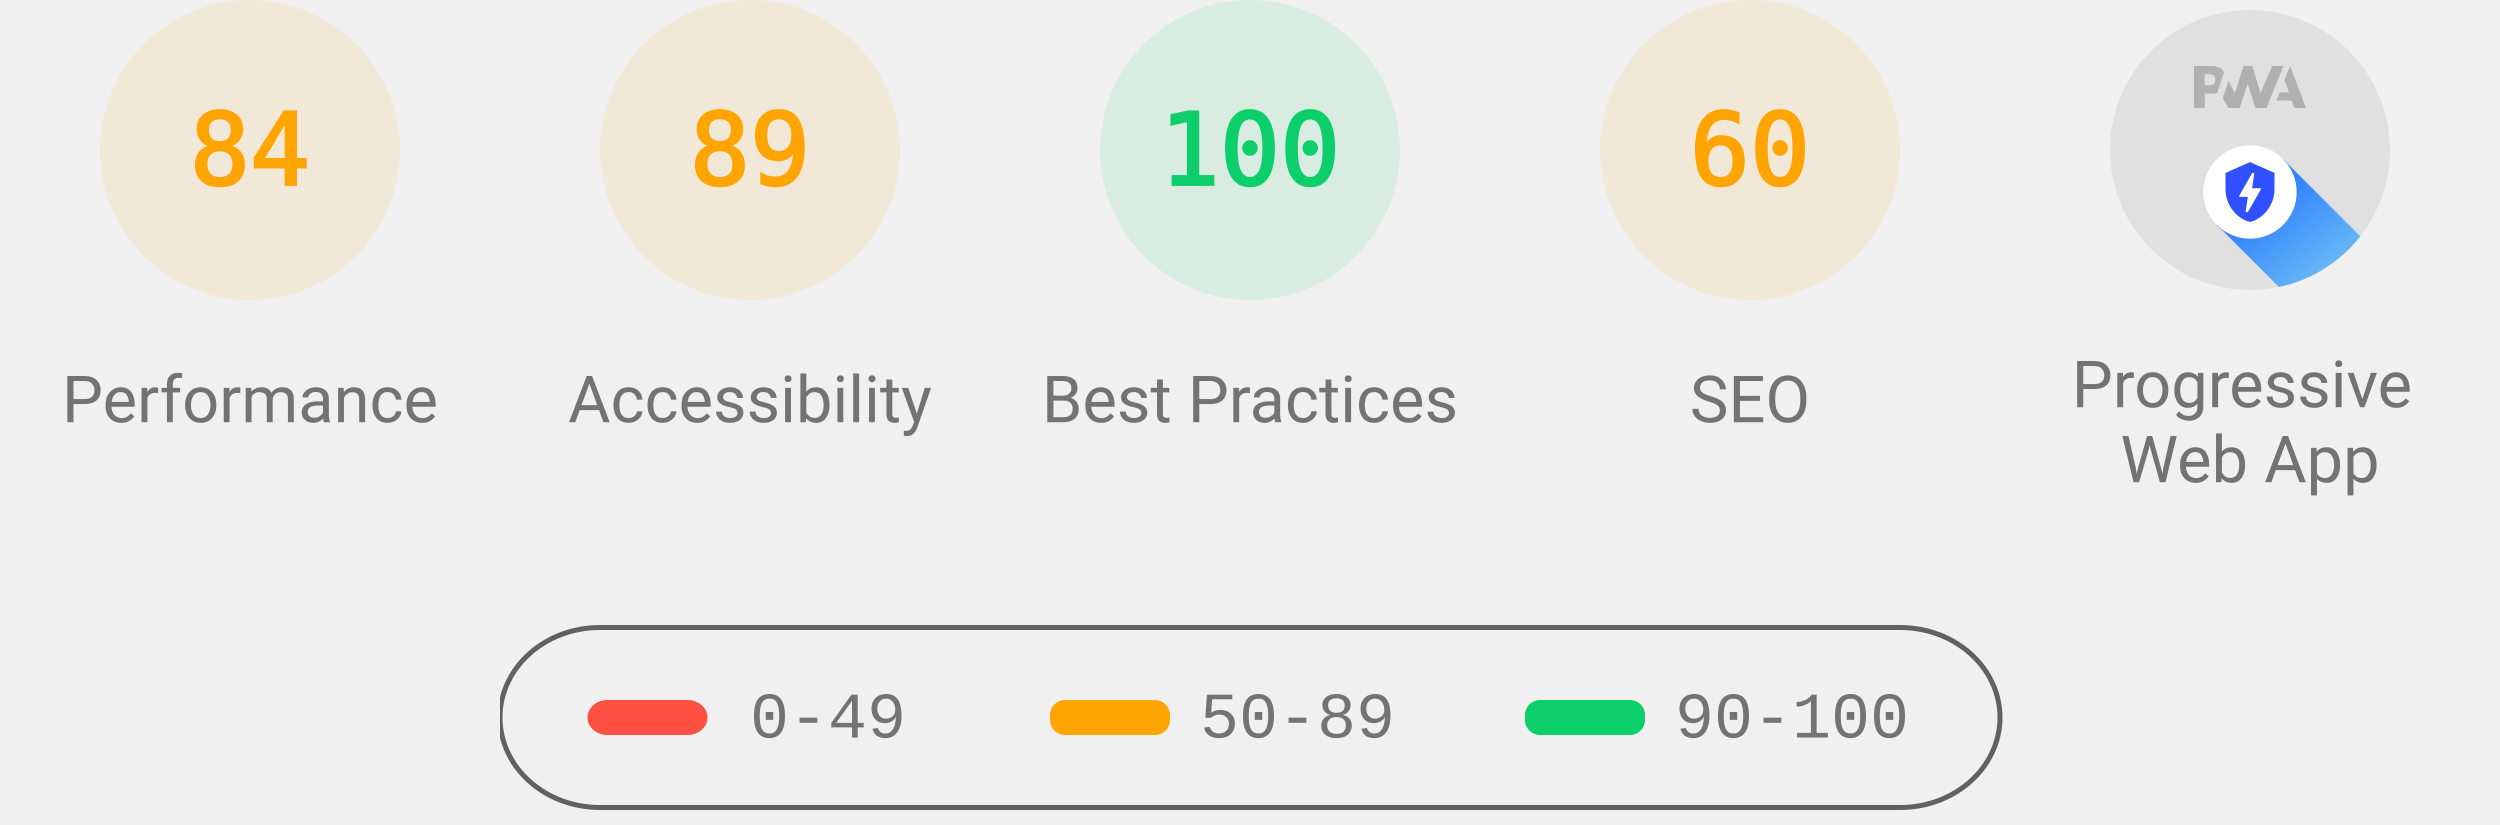
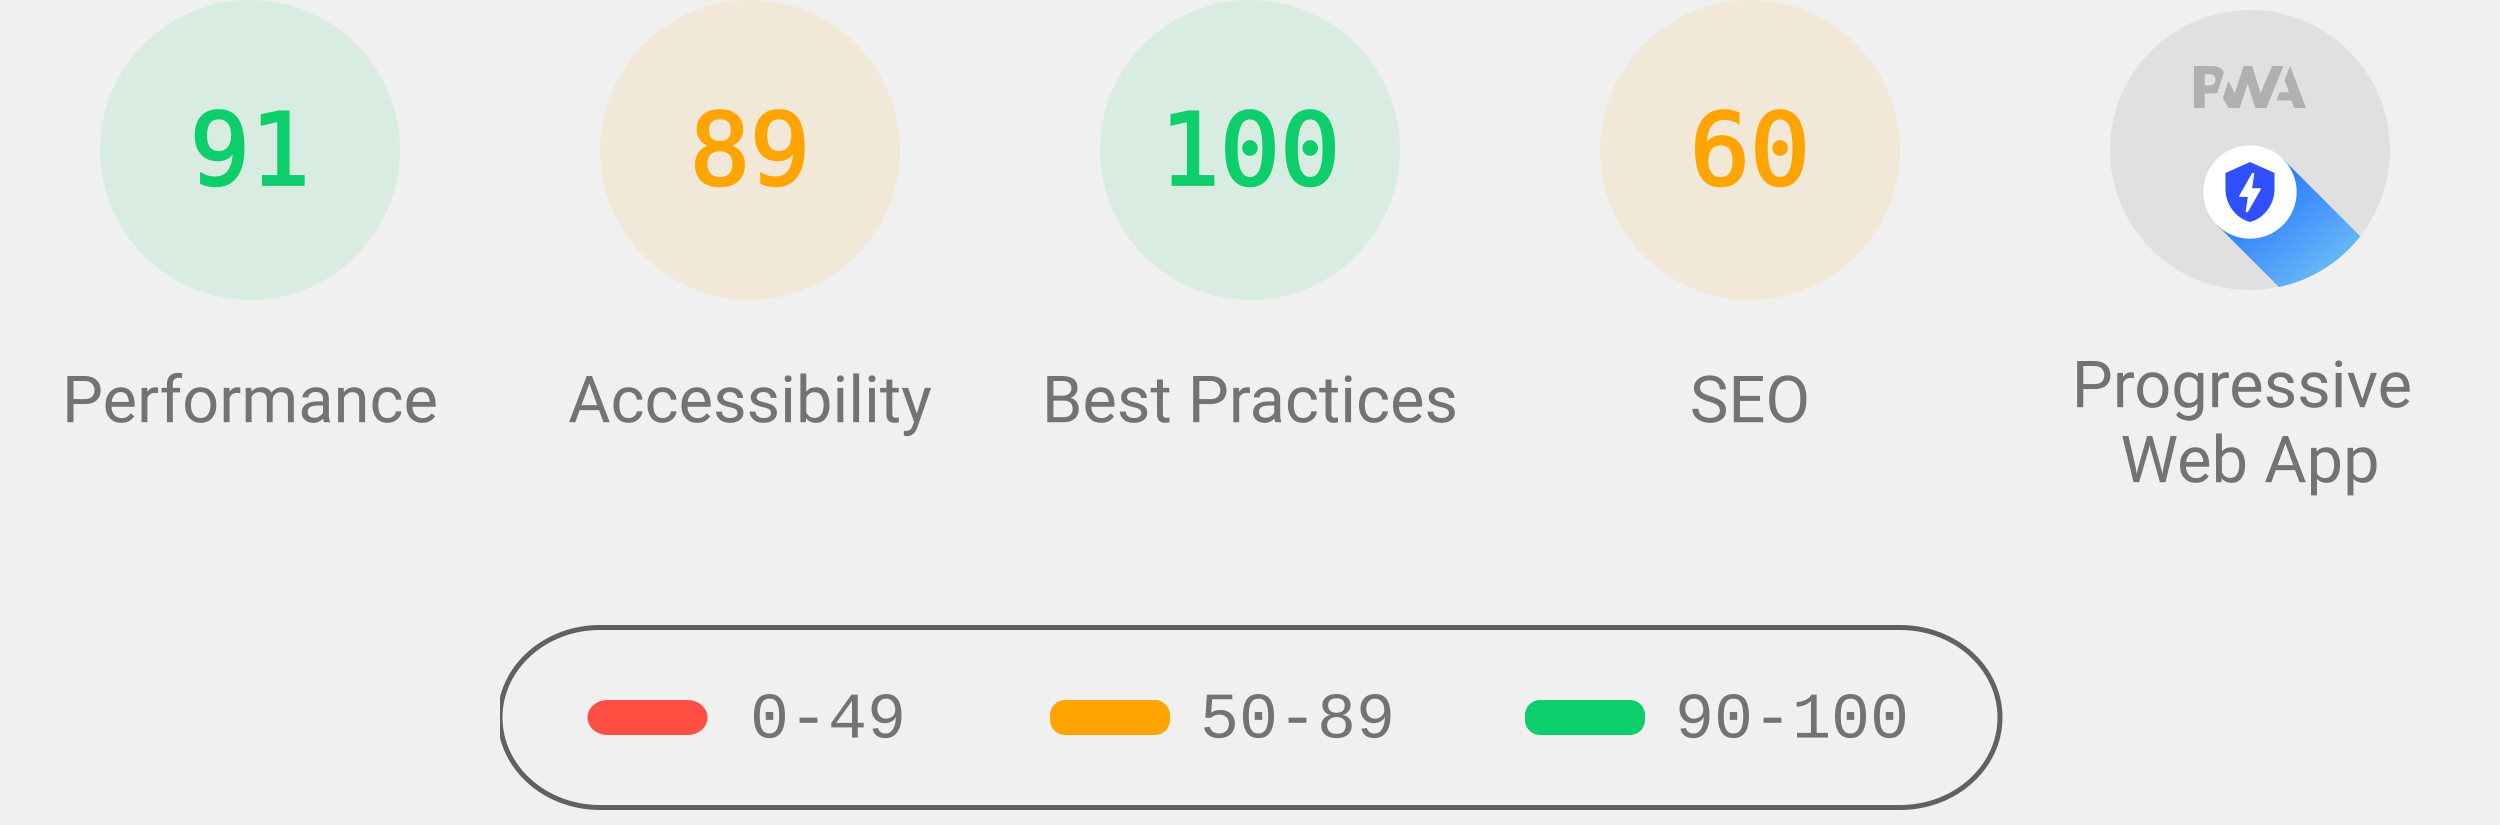
<svg xmlns="http://www.w3.org/2000/svg" class="theme--agnostic" fill="none" width="1000" height="330">
  <style>
			.gauge-base {
				opacity: 0.1
			}

			.gauge-arc {
				fill: none;
				animation-delay: 250ms;
				stroke-linecap: round;
				transform: rotate(-90deg);
				transform-origin: 100px 60px;
				animation: load-gauge 1s ease forwards
			}

			.guage-text {
				font-size: 40px;
				font-family: monospace;
				text-align: center
			}

			.guage-red {
				color: #ff4e42;
				fill: #ff4e42;
				stroke: #ff4e42
			}
			.guage-orange {
				color: #ffa400;
				fill: #ffa400;
				stroke: #ffa400
			}
			.guage-green {
				color: #0cce6b;
				fill: #0cce6b;
				stroke: #0cce6b
			}
			.theme--agnostic .guage-undefined {
				color: #5c5c5c;
				fill: #5c5c5c;
				stroke: #5c5c5c
			}
			.theme--light .guage-undefined {
				color: #1e1e1e;
				fill: #1e1e1e;
				stroke: #1e1e1e
			}
			.theme--dark .guage-undefined {
				color: #f5f5f5;
				fill: #f5f5f5;
				stroke: #f5f5f5
			}

			.guage-title {
				stroke: none;
				font-size: 26px;
				line-height: 26px;
				font-family: Roboto, Halvetica, Arial, sans-serif
			}
			.metric.guage-title {
				font-family: 'Courier New', Courier, monospace
			}
			.theme--agnostic .guage-title {
				color: #737373;
				fill: #737373
			}
			.theme--light .guage-title {
				color: #212121;
				fill: #212121
			}
			.theme--dark .guage-title {
				color: #f5f5f5;
				fill: #f5f5f5
			}

			@keyframes load-gauge {
				from {
					stroke-dasharray: 0 352.858
				}
			}
			.lh-gauge--pwa__disc {
				fill: #e0e0e0
			}
			.lh-gauge--pwa__logo {
				position: relative;
				fill: #b0b0b0
			}
			.lh-gauge--pwa__invisible {
				display: none
			}
			.lh-gauge--pwa__visible {
				display: inline
			}
			.guage-invisible {
				display: none
			}
			.lh-gauge--pwa__logo--primary-color {
				fill: #304ffe
			}
			.theme--agnostic .lh-gauge--pwa__logo--secondary-color {
				fill: #787878
			}
			.theme--light .lh-gauge--pwa__logo--secondary-color {
				fill: #3d3d3d
			}
			.theme--dark .lh-gauge--pwa__logo--secondary-color {
				fill: #d8b6b6
			}
			.theme--light #svg_2 {
				stroke: #00000022
			}
			.theme--agnostic #svg_2 {
				stroke: #616161
			}
			.theme--light #svg_2 {
				stroke: #00000022
			}
			.theme--dark #svg_2 {
				stroke: #f5f5f566
			}
		</style>
-   <svg class="guage-div guage-perf guage-orange" viewBox="0 0 200 200" width="200" height="200" x="0" y="0">
-     <circle class="gauge-base" r="56" cx="100" cy="60" stroke-width="8" />
-     <circle class="gauge-arc guage-arc-1" r="56" cx="100" cy="60" stroke-width="8" style="stroke-dasharray: 295.561, 351.858;" />
-     <text class="guage-text" x="100px" y="60px" alignment-baseline="central" dominant-baseline="central" text-anchor="middle">84</text>
+   <svg class="guage-div guage-perf guage-green" viewBox="0 0 200 200" width="200" height="200" x="0" y="0">
+     <circle class="gauge-base" r="56" cx="100" cy="60" stroke-width="8" />
+     <circle class="gauge-arc guage-arc-1" r="56" cx="100" cy="60" stroke-width="8" style="stroke-dasharray: 320.191, 351.858;" />
+     <text class="guage-text" x="100px" y="60px" alignment-baseline="central" dominant-baseline="central" text-anchor="middle">91</text>
    <text class="guage-title" x="100px" y="160px" alignment-baseline="central" dominant-baseline="central" text-anchor="middle">Performance</text>
  </svg>,<svg class="guage-div guage-perf guage-orange" viewBox="0 0 200 200" width="200" height="200" x="200" y="0">
    <circle class="gauge-base" r="56" cx="100" cy="60" stroke-width="8" />
    <circle class="gauge-arc guage-arc-1" r="56" cx="100" cy="60" stroke-width="8" style="stroke-dasharray: 313.154, 351.858;" />
    <text class="guage-text" x="100px" y="60px" alignment-baseline="central" dominant-baseline="central" text-anchor="middle">89</text>
    <text class="guage-title" x="100px" y="160px" alignment-baseline="central" dominant-baseline="central" text-anchor="middle">Accessibility</text>
  </svg>,<svg class="guage-div guage-perf guage-green" viewBox="0 0 200 200" width="200" height="200" x="400" y="0">
    <circle class="gauge-base" r="56" cx="100" cy="60" stroke-width="8" />
    <circle class="gauge-arc guage-arc-1" r="56" cx="100" cy="60" stroke-width="8" style="stroke-dasharray: 351.858, 351.858;" />
    <text class="guage-text" x="100px" y="60px" alignment-baseline="central" dominant-baseline="central" text-anchor="middle">100</text>
    <text class="guage-title" x="100px" y="160px" alignment-baseline="central" dominant-baseline="central" text-anchor="middle">Best Practices</text>
  </svg>,<svg class="guage-div guage-perf guage-orange" viewBox="0 0 200 200" width="200" height="200" x="600" y="0">
    <circle class="gauge-base" r="56" cx="100" cy="60" stroke-width="8" />
    <circle class="gauge-arc guage-arc-1" r="56" cx="100" cy="60" stroke-width="8" style="stroke-dasharray: 211.115, 351.858;" />
    <text class="guage-text" x="100px" y="60px" alignment-baseline="central" dominant-baseline="central" text-anchor="middle">60</text>
    <text class="guage-title" x="100px" y="160px" alignment-baseline="central" dominant-baseline="central" text-anchor="middle">SEO</text>
  </svg>,<svg class="guage-div guage-pwa" viewBox="0 0 200 200" width="200" height="200" x="800" y="0">
    <svg viewBox="0 0 60 60" width="112" height="112" x="44" y="4">
      <defs>
        <linearGradient id="lh-gauge--pwa__check-circle__gradient-0" x1="50%" y1="0%" x2="50%" y2="100%">
          <stop stop-color="#00C852" offset="0%" />
          <stop stop-color="#009688" offset="100%" />
        </linearGradient>
        <linearGradient id="lh-gauge--pwa__installable__shadow-gradient-0" x1="76.056%" x2="24.111%" y1="82.995%" y2="24.735%">
          <stop stop-color="#A5D6A7" offset="0%" />
          <stop stop-color="#80CBC4" offset="100%" />
        </linearGradient>
        <linearGradient id="lh-gauge--pwa__fast-reliable__shadow-gradient-0" x1="76.056%" y1="82.995%" x2="25.678%" y2="26.493%">
          <stop stop-color="#64B5F6" offset="0%" />
          <stop stop-color="#2979FF" offset="100%" />
        </linearGradient>
        <g id="lh-gauge--pwa__fast-reliable-badge-0">
          <circle fill="#FFFFFF" cx="10" cy="10" r="10" />
          <path fill="#304FFE" d="M10 3.58l5.25 2.34v3.5c0 3.23-2.24 6.26-5.25 7-3.01-.74-5.25-3.77-5.25-7v-3.5L10 3.58zm-.47 10.74l2.76-4.83.03-.07c.04-.08 0-.24-.22-.24h-1.64l.47-3.26h-.47l-2.7 4.77c-.02.01.05-.1-.04.05-.09.16-.1.31.18.31h1.63l-.47 3.27h.47z" />
        </g>
        <g id="lh-gauge--pwa__installable-badge-0">
          <circle fill="#FFFFFF" cx="10" cy="10" r="10" />
          <path fill="#009688" d="M10 4.167A5.835 5.835 0 0 0 4.167 10 5.835 5.835 0 0 0 10 15.833 5.835 5.835 0 0 0 15.833 10 5.835 5.835 0 0 0 10 4.167zm2.917 6.416h-2.334v2.334H9.417v-2.334H7.083V9.417h2.334V7.083h1.166v2.334h2.334v1.166z" />
        </g>
      </defs>
      <g stroke="none" fill-rule="nonzero">
        <circle class="lh-gauge--pwa__disc" cx="30" cy="30" r="30" />
        <g class="lh-gauge--pwa__logo">
          <path d="M35.66 19.39l.7-1.75h2L37.4 15 38.6 12l3.4 9h-2.51l-.58-1.61z" />
          <path d="M33.52 21l3.65-9h-2.42l-2.5 5.82L30.5 12h-1.86l-1.9 5.82-1.35-2.65-1.21 3.72L25.4 21h2.38l1.72-5.2 1.64 5.2z" />
          <path fill-rule="nonzero" d="M20.3 17.91h1.48c.45 0 .85-.05 1.2-.15l.39-1.18 1.07-3.3a2.64 2.64 0 0 0-.28-.37c-.55-.6-1.36-.91-2.42-.91H18v9h2.3V17.9zm1.96-3.84c.22.22.33.5.33.87 0 .36-.1.65-.29.87-.2.23-.59.35-1.15.35h-.86v-2.41h.87c.52 0 .89.1 1.1.32z" />
        </g>
        <rect class="lh-gauge--pwa__component lh-gauge--pwa__na-line lh-gauge--pwa__invisible" fill="#FFFFFF" x="20" y="32" width="20" height="4" rx="2" />
        <g class="lh-gauge--pwa__component lh-gauge--pwa__fast-reliable-badge lh-gauge--pwa__visible" transform="translate(20, 29)">
          <path fill="url(#lh-gauge--pwa__fast-reliable__shadow-gradient-0)" d="M33.63 19.49A30 30 0 0 1 16.2 30.36L3 17.14 17.14 3l16.49 16.49z" />
          <use href="#lh-gauge--pwa__fast-reliable-badge-0" />
        </g>
        <g class="lh-gauge--pwa__component lh-gauge--pwa__installable-badge lh-gauge--pwa__invisible" transform="translate(20, 29)">
          <path fill="url(#lh-gauge--pwa__installable__shadow-gradient-0)" d="M33.629 19.487c-4.272 5.453-10.391 9.39-17.415 10.869L3 17.142 17.142 3 33.63 19.487z" />
          <use href="#lh-gauge--pwa__installable-badge-0" />
        </g>
        <g class="lh-gauge--pwa__component lh-gauge--pwa__fast-reliable-installable-badges lh-gauge--pwa__invisible">
          <g transform="translate(8, 29)">
            <path fill="url(#lh-gauge--pwa__fast-reliable__shadow-gradient-0)" d="M16.321 30.463L3 17.143 17.142 3l22.365 22.365A29.864 29.864 0 0 1 22 31c-1.942 0-3.84-.184-5.679-.537z" />
            <use href="#lh-gauge--pwa__fast-reliable-badge-0" />
          </g>
          <g transform="translate(32, 29)">
            <path fill="url(#lh-gauge--pwa__installable__shadow-gradient-0)" d="M25.982 11.84a30.107 30.107 0 0 1-13.08 15.203L3 17.143 17.142 3l8.84 8.84z" />
            <use href="#lh-gauge--pwa__installable-badge-0" />
          </g>
        </g>
        <g class="lh-gauge--pwa__component lh-gauge--pwa__check-circle lh-gauge--pwa__invisible" transform="translate(18, 28)">
          <circle fill="#FFFFFF" cx="12" cy="12" r="12" />
          <path fill="url(#lh-gauge--pwa__check-circle__gradient-0)" d="M12 2a10 10 0 1 0 0 20 10 10 0 0 0 0-20zm-2 15l-5-5 1.41-1.41L10 14.17l7.59-7.59L19 8l-9 9z" />
        </g>
      </g>
    </svg>
    <text class="guage-title" y="160px" alignment-baseline="central" dominant-baseline="central" text-anchor="middle">
      <tspan x="100px" dy="-6px">Progressive</tspan>
      <tspan x="100px" dy="30px">Web App</tspan>
    </text>
  </svg>
  <svg width="604" height="76" x="200" y="250">
    <g>
      <rect fill="none" id="canvas_background" height="80" width="604" y="-1" x="-1" />
      <g display="none" overflow="visible" y="0" x="0" height="100%" width="100%" id="canvasGrid">
        <rect fill="url(#gridpattern)" stroke-width="0" y="0" x="0" height="100%" width="100%" />
      </g>
    </g>
    <g>
      <rect fill-opacity="0" stroke-width="2" rx="40" id="svg_2" height="72" width="600" y="1" x="0" fill="#000000" />
      <rect stroke="#000" rx="8" id="svg_3" height="14" width="48" y="30" x="35" stroke-opacity="null" stroke-width="0" fill="#ff4e42" />
      <rect stroke="#000" rx="6" id="svg_4" height="14" width="48" y="30" x="220" stroke-opacity="null" stroke-width="0" fill="#ffa400" />
      <rect stroke="#000" rx="6" id="svg_5" height="14" width="48" y="30" x="410" stroke-opacity="null" stroke-width="0" fill="#0cce6b" />
      <text class="metric guage-title" xml:space="preserve" text-anchor="start" font-size="26" id="svg_6" y="45" x="100" stroke-opacity="null" stroke-width="0" stroke="#000">0-49</text>
      <text class="metric guage-title" xml:space="preserve" text-anchor="start" font-size="26" id="svg_7" y="45" x="280" stroke-opacity="null" stroke-width="0" stroke="#000">50-89</text>
      <text class="metric guage-title" xml:space="preserve" text-anchor="start" font-size="26" id="svg_8" y="45" x="470" stroke-opacity="null" stroke-width="0" stroke="#000">90-100</text>
    </g>
  </svg>
</svg>
